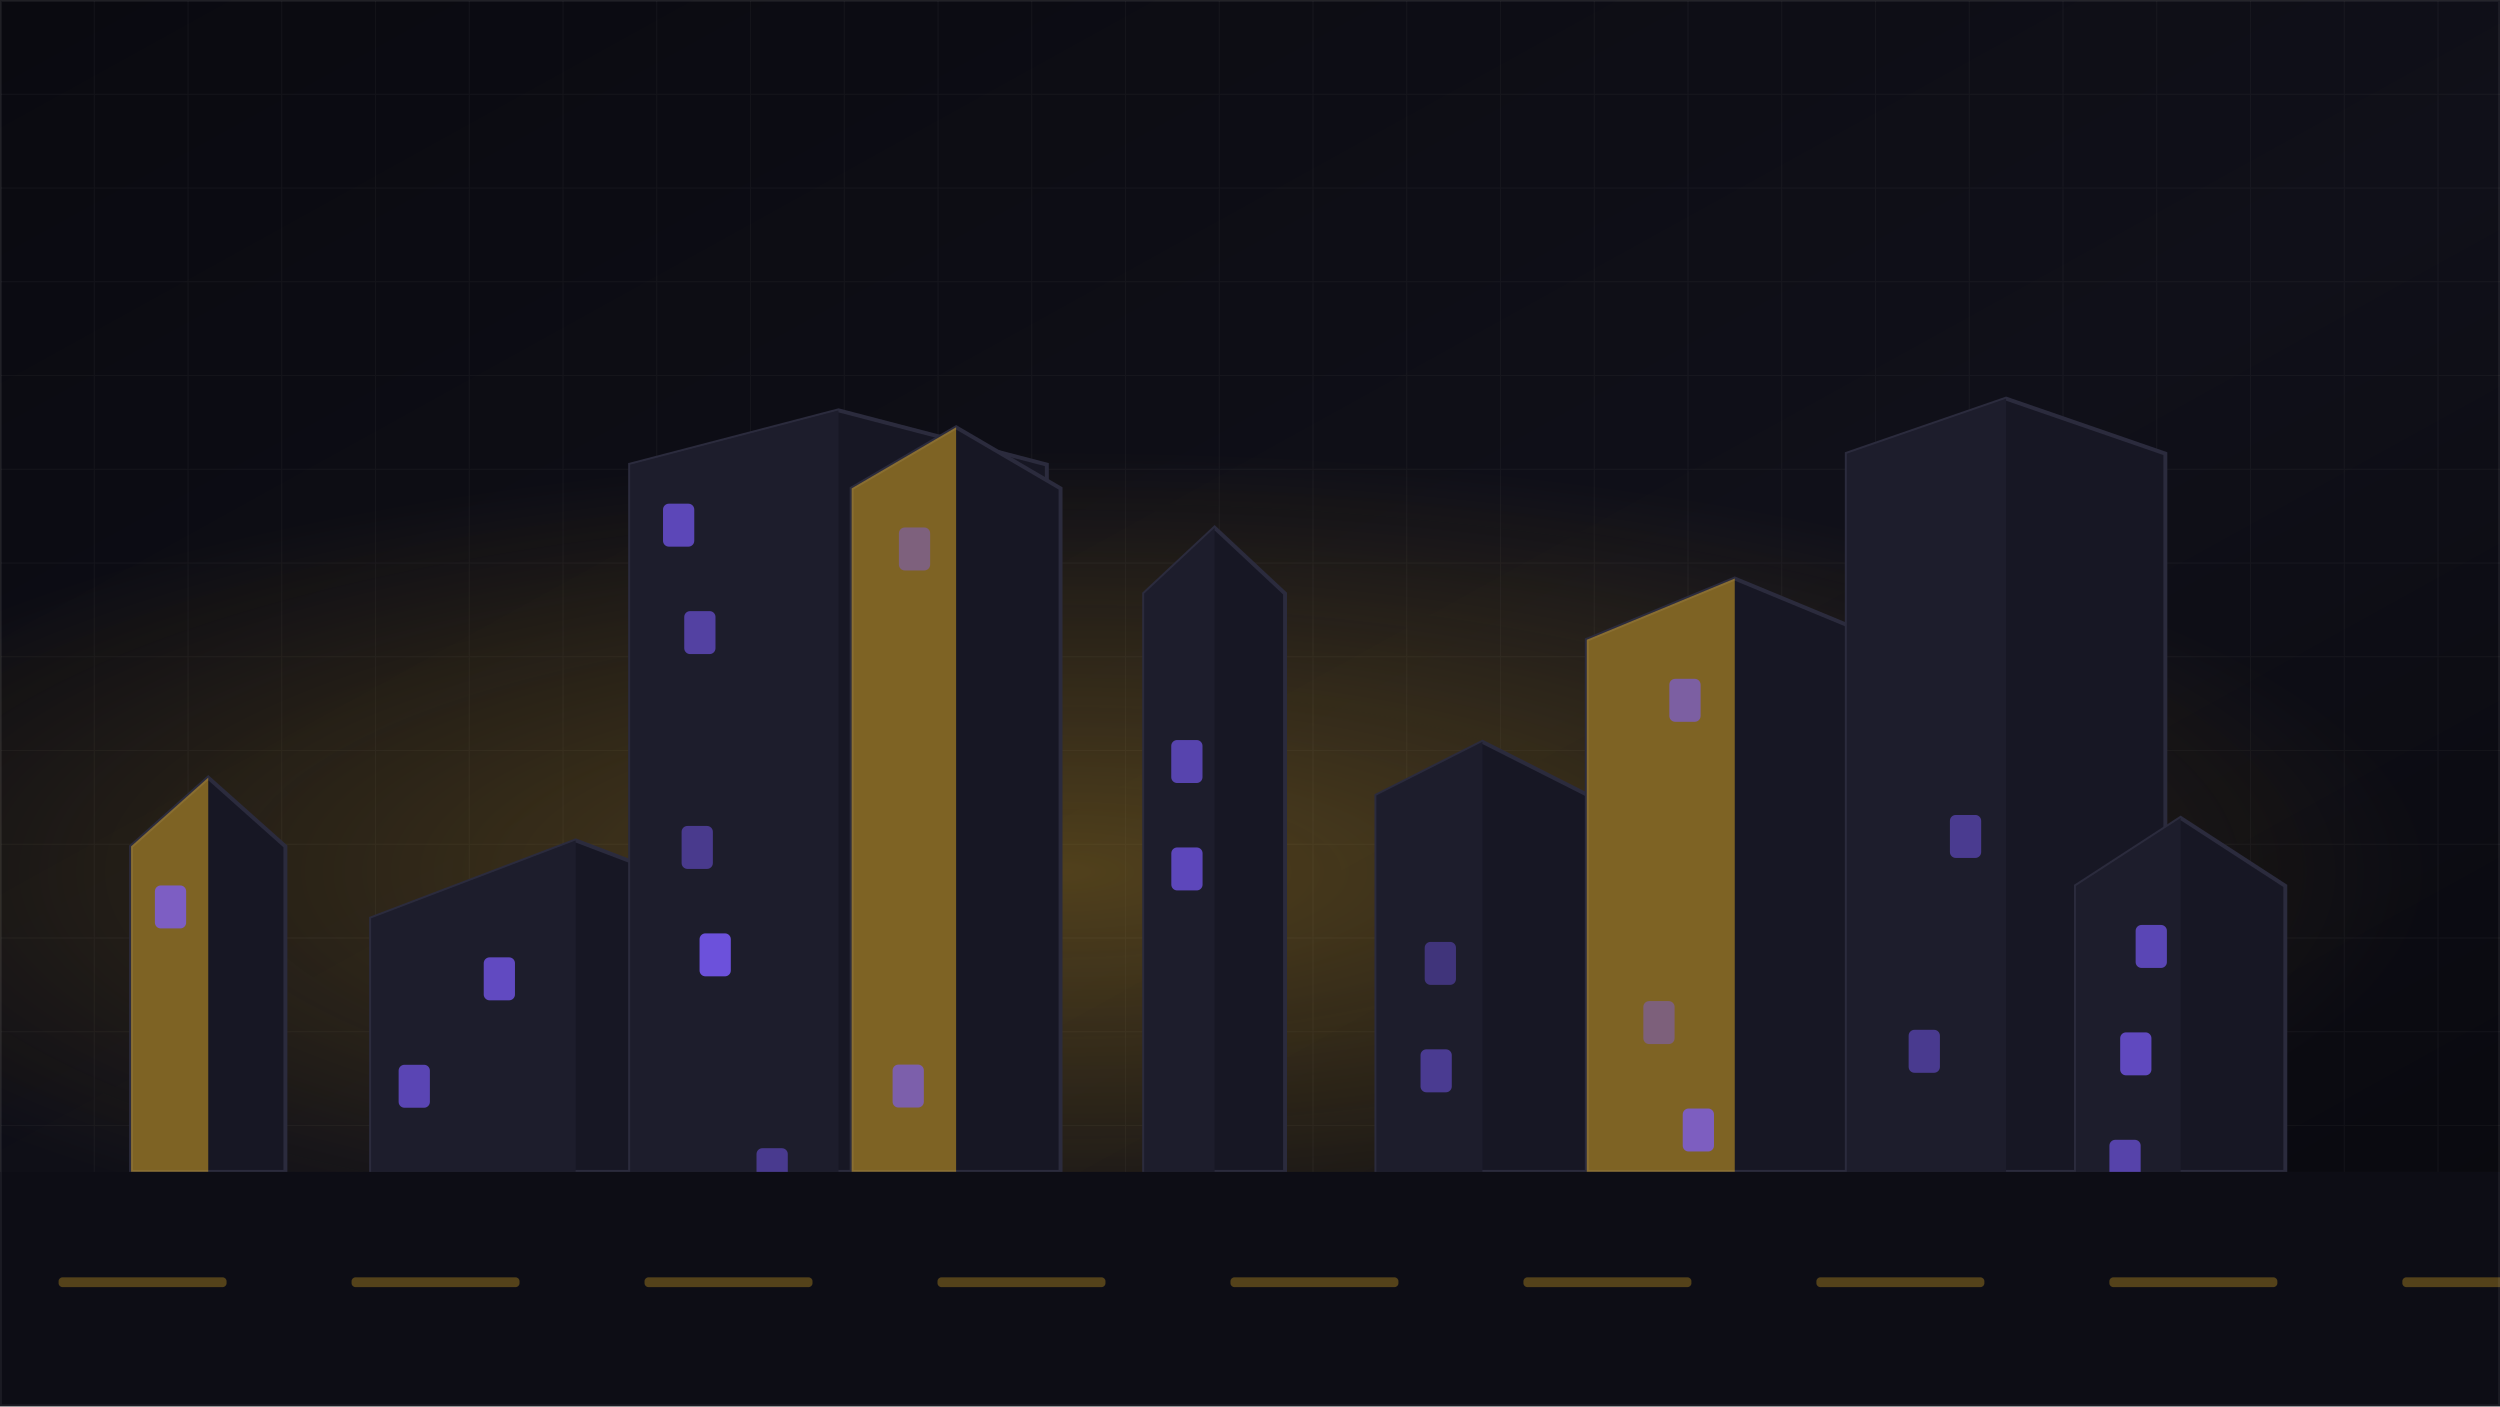
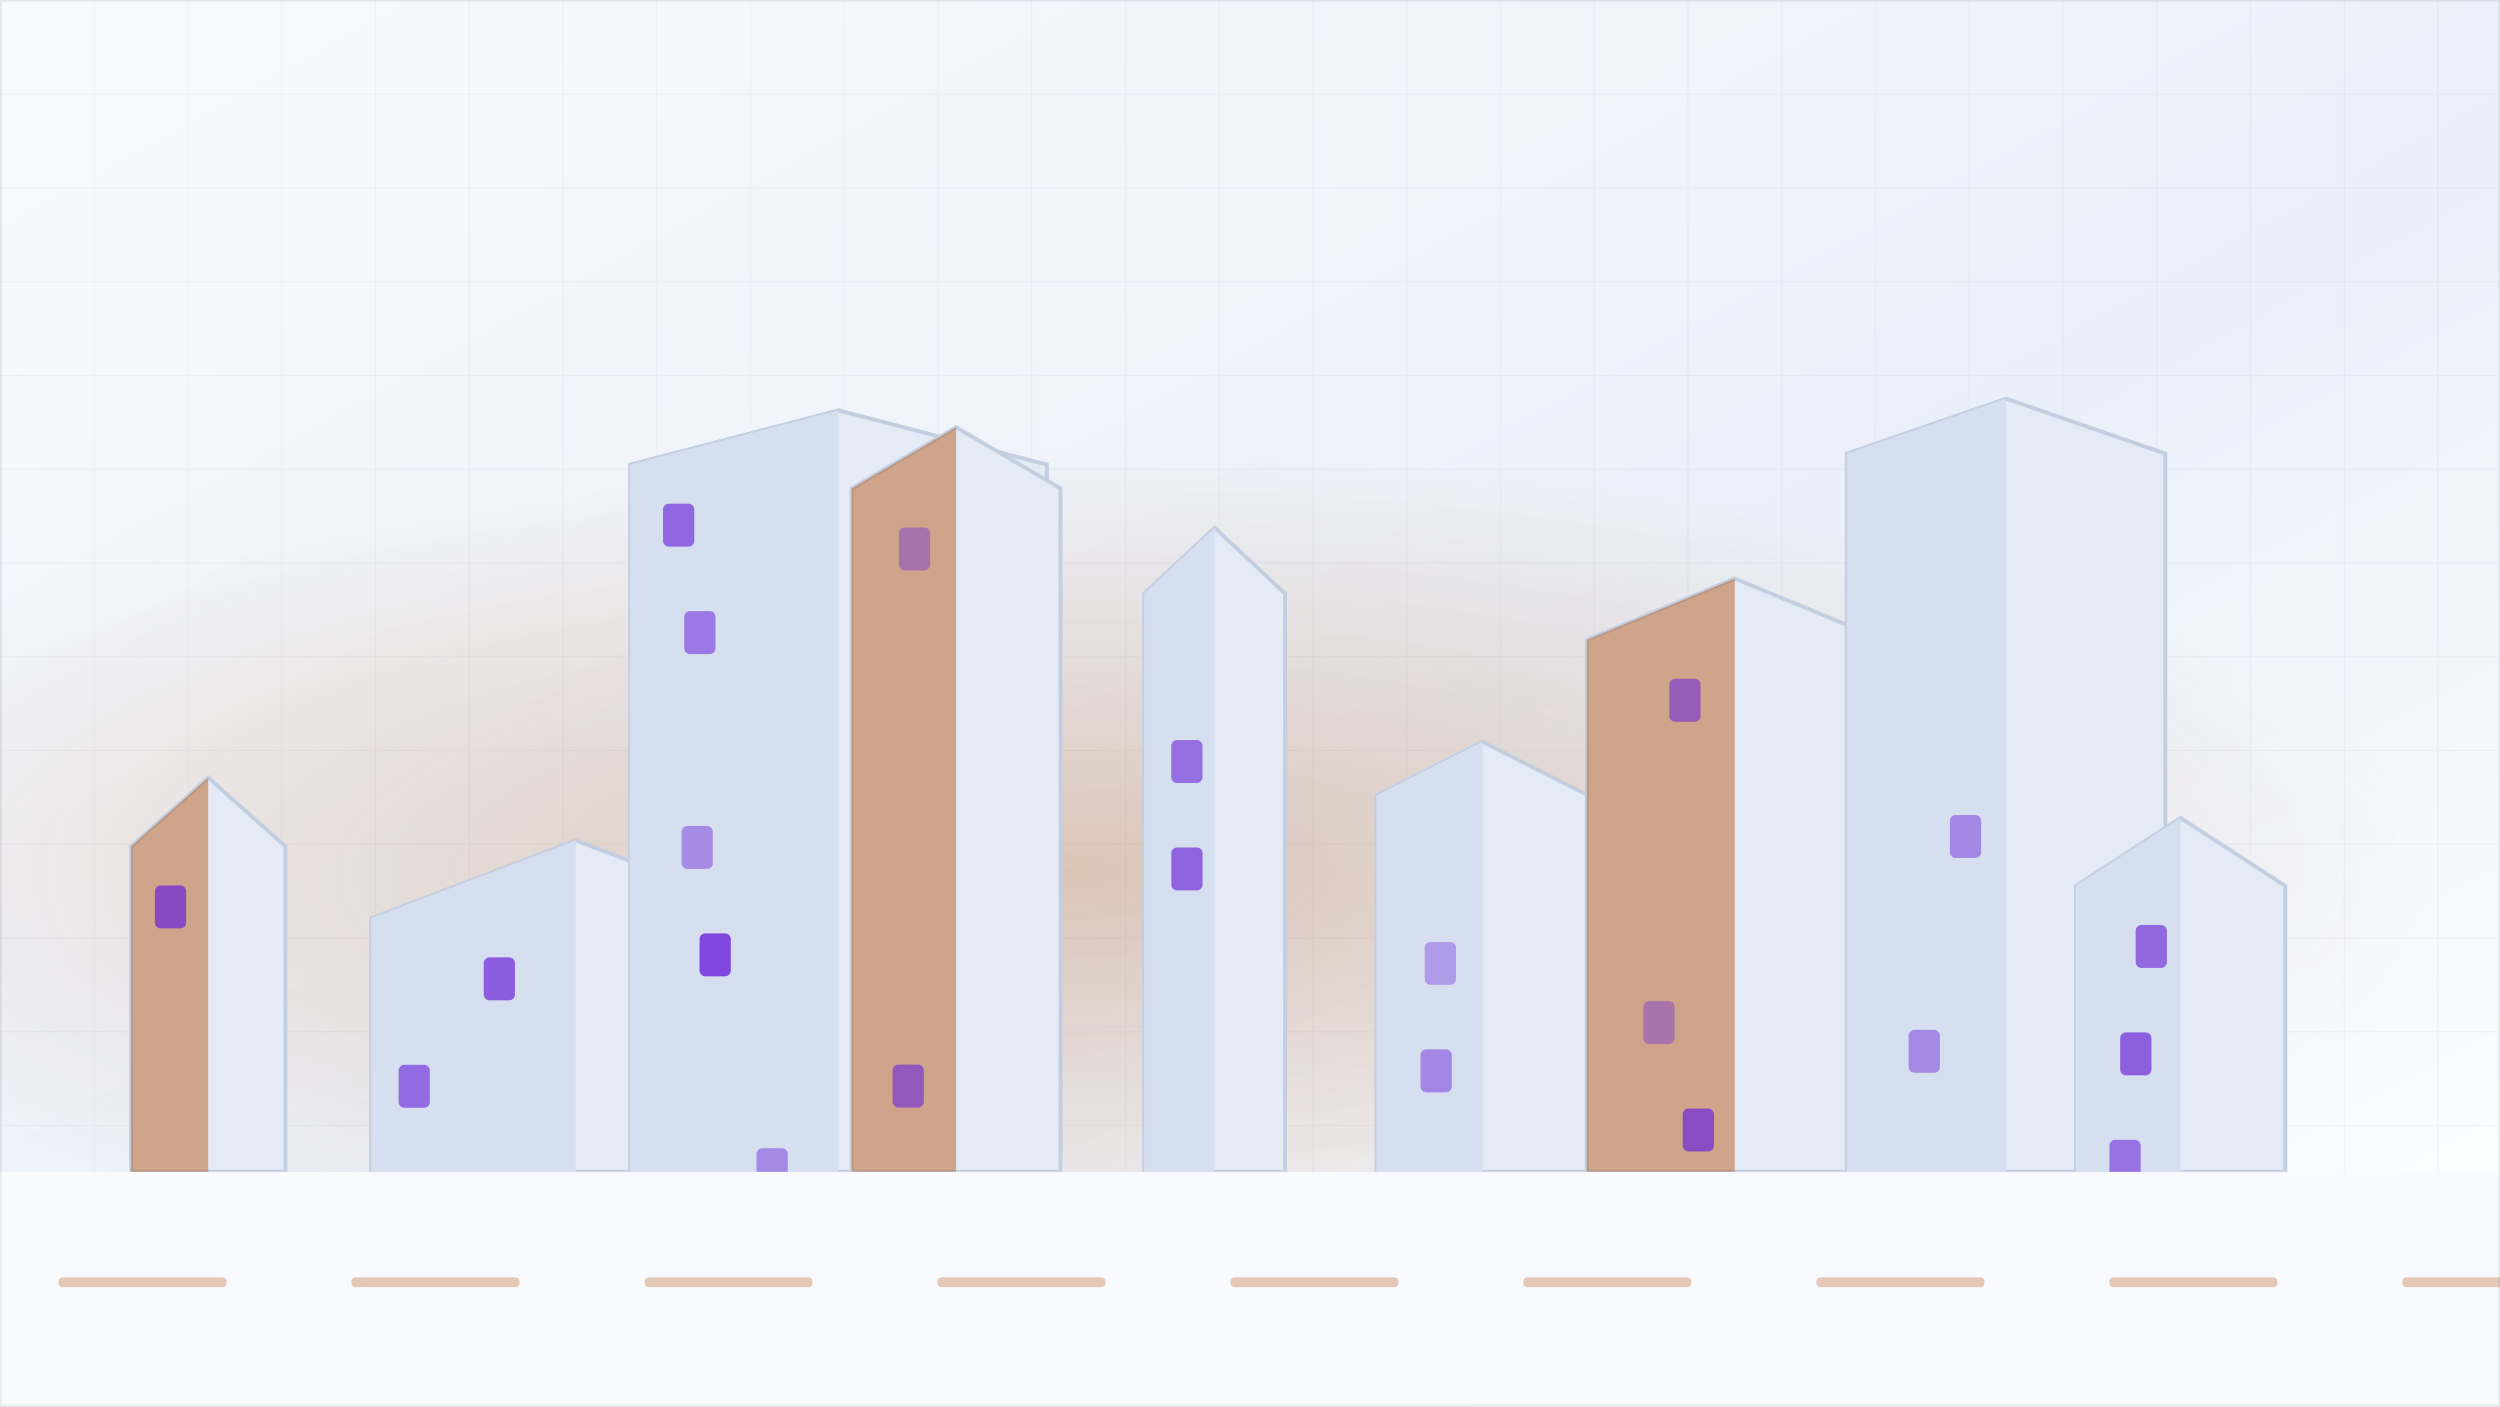
<svg xmlns="http://www.w3.org/2000/svg" viewBox="0 0 1280 720" width="1280" height="720" role="img" aria-label="modular-build-kit">
  <defs>
    <linearGradient id="bg" x1="0" y1="0" x2="1" y2="1">
-       <stop offset="0%" stop-color="#0a0a10" />
-       <stop offset="55%" stop-color="#101019" />
-       <stop offset="100%" stop-color="#08080d" />
+       <stop offset="0%" stop-color="#f8fafd" />
+       <stop offset="55%" stop-color="#eaf0fa" />
+       <stop offset="100%" stop-color="#ffffff" />
    </linearGradient>
    <linearGradient id="accent" x1="0" y1="0" x2="1" y2="1">
-       <stop offset="0%" stop-color="#FBBF24" />
-       <stop offset="100%" stop-color="#7C5CFF" />
+       <stop offset="0%" stop-color="#b45309" />
+       <stop offset="100%" stop-color="#6d28d9" />
    </linearGradient>
    <radialGradient id="glow">
-       <stop offset="0%" stop-color="#FBBF24" stop-opacity="0.5" />
-       <stop offset="100%" stop-color="#FBBF24" stop-opacity="0" />
+       <stop offset="0%" stop-color="#b45309" stop-opacity="0.5" />
+       <stop offset="100%" stop-color="#b45309" stop-opacity="0" />
    </radialGradient>
    <pattern id="grid" width="48" height="48" patternUnits="userSpaceOnUse">
-       <path d="M48 0H0V48" fill="none" stroke="#ffffff" stroke-opacity="0.035" stroke-width="1" />
+       <path d="M48 0H0V48" fill="none" stroke="#0b1b31" stroke-opacity="0.035" stroke-width="1" />
    </pattern>
  </defs>
  <rect width="1280" height="720" fill="url(#bg)" />
  <rect width="1280" height="720" fill="url(#grid)" />
  <ellipse cx="543.582" cy="446.4" rx="704" ry="216" fill="url(#glow)" opacity="0.55" />
  <g>
-     <path d="M67.107 433.355 L106.615 398.157 L146.123 433.355 L146.123 600 L67.107 600 Z" fill="#171724" stroke="#2b2b3d" stroke-width="2" />
-     <path d="M67.107 433.355 L106.615 398.157 L106.615 600 L67.107 600 Z" fill="#FBBF24" opacity="0.45" />
-     <rect x="79.308" y="453.355" width="16" height="22" rx="3" fill="#7C5CFF" opacity="0.725" />
+     <path d="M67.107 433.355 L106.615 398.157 L146.123 433.355 L146.123 600 L67.107 600 Z" fill="#e4eaf6" stroke="#c3cee1" stroke-width="2" />
+     <path d="M67.107 433.355 L106.615 398.157 L106.615 600 L67.107 600 Z" fill="#b45309" opacity="0.45" />
+     <rect x="79.308" y="453.355" width="16" height="22" rx="3" fill="#6d28d9" opacity="0.725" />
  </g>
  <g>
-     <path d="M190.004 470.166 L294.734 430.286 L399.464 470.166 L399.464 600 L190.004 600 Z" fill="#171724" stroke="#2b2b3d" stroke-width="2" />
-     <path d="M190.004 470.166 L294.734 430.286 L294.734 600 L190.004 600 Z" fill="#1d1d2c" opacity="1" />
-     <rect x="247.666" y="490.166" width="16" height="22" rx="3" fill="#7C5CFF" opacity="0.705" />
-     <rect x="204.098" y="545.166" width="16" height="22" rx="3" fill="#7C5CFF" opacity="0.643" />
-     <rect x="204.97" y="600.166" width="16" height="22" rx="3" fill="#7C5CFF" opacity="0.602" />
+     <path d="M190.004 470.166 L294.734 430.286 L399.464 470.166 L399.464 600 L190.004 600 Z" fill="#e4eaf6" stroke="#c3cee1" stroke-width="2" />
+     <path d="M190.004 470.166 L294.734 430.286 L294.734 600 L190.004 600 Z" fill="#d6dfef" opacity="1" />
+     <rect x="247.666" y="490.166" width="16" height="22" rx="3" fill="#6d28d9" opacity="0.705" />
+     <rect x="204.098" y="545.166" width="16" height="22" rx="3" fill="#6d28d9" opacity="0.643" />
+     <rect x="204.97" y="600.166" width="16" height="22" rx="3" fill="#6d28d9" opacity="0.602" />
  </g>
  <g>
-     <path d="M322.616 237.888 L429.301 210.094 L535.986 237.888 L535.986 600 L322.616 600 Z" fill="#171724" stroke="#2b2b3d" stroke-width="2" />
-     <path d="M322.616 237.888 L429.301 210.094 L429.301 600 L322.616 600 Z" fill="#1d1d2c" opacity="1" />
-     <rect x="339.463" y="257.888" width="16" height="22" rx="3" fill="#7C5CFF" opacity="0.664" />
-     <rect x="350.33" y="312.888" width="16" height="22" rx="3" fill="#7C5CFF" opacity="0.559" />
-     <rect x="348.983" y="422.888" width="16" height="22" rx="3" fill="#7C5CFF" opacity="0.458" />
-     <rect x="358.175" y="477.888" width="16" height="22" rx="3" fill="#7C5CFF" opacity="0.825" />
-     <rect x="387.34" y="587.888" width="16" height="22" rx="3" fill="#7C5CFF" opacity="0.47" />
+     <path d="M322.616 237.888 L429.301 210.094 L535.986 237.888 L535.986 600 L322.616 600 Z" fill="#e4eaf6" stroke="#c3cee1" stroke-width="2" />
+     <path d="M322.616 237.888 L429.301 210.094 L429.301 600 L322.616 600 Z" fill="#d6dfef" opacity="1" />
+     <rect x="339.463" y="257.888" width="16" height="22" rx="3" fill="#6d28d9" opacity="0.664" />
+     <rect x="350.33" y="312.888" width="16" height="22" rx="3" fill="#6d28d9" opacity="0.559" />
+     <rect x="348.983" y="422.888" width="16" height="22" rx="3" fill="#6d28d9" opacity="0.458" />
+     <rect x="358.175" y="477.888" width="16" height="22" rx="3" fill="#6d28d9" opacity="0.825" />
+     <rect x="387.34" y="587.888" width="16" height="22" rx="3" fill="#6d28d9" opacity="0.47" />
  </g>
  <g>
-     <path d="M436.047 250.069 L489.526 218.776 L543.006 250.069 L543.006 600 L436.047 600 Z" fill="#171724" stroke="#2b2b3d" stroke-width="2" />
-     <path d="M436.047 250.069 L489.526 218.776 L489.526 600 L436.047 600 Z" fill="#FBBF24" opacity="0.45" />
-     <rect x="460.238" y="270.069" width="16" height="22" rx="3" fill="#7C5CFF" opacity="0.408" />
-     <rect x="457.011" y="545.069" width="16" height="22" rx="3" fill="#7C5CFF" opacity="0.615" />
+     <path d="M436.047 250.069 L489.526 218.776 L543.006 250.069 L543.006 600 L436.047 600 Z" fill="#e4eaf6" stroke="#c3cee1" stroke-width="2" />
+     <path d="M436.047 250.069 L489.526 218.776 L489.526 600 L436.047 600 Z" fill="#b45309" opacity="0.45" />
+     <rect x="460.238" y="270.069" width="16" height="22" rx="3" fill="#6d28d9" opacity="0.408" />
+     <rect x="457.011" y="545.069" width="16" height="22" rx="3" fill="#6d28d9" opacity="0.615" />
  </g>
  <g>
-     <path d="M585.803 303.9 L621.875 270.188 L657.947 303.9 L657.947 600 L585.803 600 Z" fill="#171724" stroke="#2b2b3d" stroke-width="2" />
-     <path d="M585.803 303.9 L621.875 270.188 L621.875 600 L585.803 600 Z" fill="#1d1d2c" opacity="1" />
-     <rect x="599.678" y="378.9" width="16" height="22" rx="3" fill="#7C5CFF" opacity="0.616" />
-     <rect x="599.717" y="433.9" width="16" height="22" rx="3" fill="#7C5CFF" opacity="0.679" />
+     <path d="M585.803 303.9 L621.875 270.188 L657.947 303.9 L657.947 600 L585.803 600 Z" fill="#e4eaf6" stroke="#c3cee1" stroke-width="2" />
+     <path d="M585.803 303.9 L621.875 270.188 L621.875 600 L585.803 600 Z" fill="#d6dfef" opacity="1" />
+     <rect x="599.678" y="378.9" width="16" height="22" rx="3" fill="#6d28d9" opacity="0.616" />
+     <rect x="599.717" y="433.9" width="16" height="22" rx="3" fill="#6d28d9" opacity="0.679" />
  </g>
  <g>
-     <path d="M704.716 407.258 L759 379.815 L813.284 407.258 L813.284 600 L704.716 600 Z" fill="#171724" stroke="#2b2b3d" stroke-width="2" />
-     <path d="M704.716 407.258 L759 379.815 L759 600 L704.716 600 Z" fill="#1d1d2c" opacity="1" />
-     <rect x="729.449" y="482.258" width="16" height="22" rx="3" fill="#7C5CFF" opacity="0.372" />
-     <rect x="727.308" y="537.258" width="16" height="22" rx="3" fill="#7C5CFF" opacity="0.478" />
+     <path d="M704.716 407.258 L759 379.815 L813.284 407.258 L813.284 600 L704.716 600 Z" fill="#e4eaf6" stroke="#c3cee1" stroke-width="2" />
+     <path d="M704.716 407.258 L759 379.815 L759 600 L704.716 600 Z" fill="#d6dfef" opacity="1" />
+     <rect x="729.449" y="482.258" width="16" height="22" rx="3" fill="#6d28d9" opacity="0.372" />
+     <rect x="727.308" y="537.258" width="16" height="22" rx="3" fill="#6d28d9" opacity="0.478" />
  </g>
  <g>
-     <path d="M812.431 327.56 L888.194 296.215 L963.956 327.56 L963.956 600 L812.431 600 Z" fill="#171724" stroke="#2b2b3d" stroke-width="2" />
-     <path d="M812.431 327.56 L888.194 296.215 L888.194 600 L812.431 600 Z" fill="#FBBF24" opacity="0.45" />
-     <rect x="854.705" y="347.56" width="16" height="22" rx="3" fill="#7C5CFF" opacity="0.576" />
-     <rect x="841.388" y="512.56" width="16" height="22" rx="3" fill="#7C5CFF" opacity="0.397" />
-     <rect x="861.561" y="567.56" width="16" height="22" rx="3" fill="#7C5CFF" opacity="0.711" />
+     <path d="M812.431 327.56 L888.194 296.215 L963.956 327.56 L963.956 600 L812.431 600 Z" fill="#e4eaf6" stroke="#c3cee1" stroke-width="2" />
+     <path d="M812.431 327.56 L888.194 296.215 L888.194 600 L812.431 600 Z" fill="#b45309" opacity="0.45" />
+     <rect x="854.705" y="347.56" width="16" height="22" rx="3" fill="#6d28d9" opacity="0.576" />
+     <rect x="841.388" y="512.56" width="16" height="22" rx="3" fill="#6d28d9" opacity="0.397" />
+     <rect x="861.561" y="567.56" width="16" height="22" rx="3" fill="#6d28d9" opacity="0.711" />
  </g>
  <g>
-     <path d="M945.561 232.263 L1027.109 204.096 L1108.656 232.263 L1108.656 600 L945.561 600 Z" fill="#171724" stroke="#2b2b3d" stroke-width="2" />
-     <path d="M945.561 232.263 L1027.109 204.096 L1027.109 600 L945.561 600 Z" fill="#1d1d2c" opacity="1" />
-     <rect x="998.358" y="417.263" width="16" height="22" rx="3" fill="#7C5CFF" opacity="0.475" />
-     <rect x="977.227" y="527.263" width="16" height="22" rx="3" fill="#7C5CFF" opacity="0.469" />
+     <path d="M945.561 232.263 L1027.109 204.096 L1108.656 232.263 L1108.656 600 L945.561 600 Z" fill="#e4eaf6" stroke="#c3cee1" stroke-width="2" />
+     <path d="M945.561 232.263 L1027.109 204.096 L1027.109 600 L945.561 600 Z" fill="#d6dfef" opacity="1" />
+     <rect x="998.358" y="417.263" width="16" height="22" rx="3" fill="#6d28d9" opacity="0.475" />
+     <rect x="977.227" y="527.263" width="16" height="22" rx="3" fill="#6d28d9" opacity="0.469" />
  </g>
  <g>
-     <path d="M1062.876 453.581 L1116.476 418.778 L1170.075 453.581 L1170.075 600 L1062.876 600 Z" fill="#171724" stroke="#2b2b3d" stroke-width="2" />
-     <path d="M1062.876 453.581 L1116.476 418.778 L1116.476 600 L1062.876 600 Z" fill="#1d1d2c" opacity="1" />
-     <rect x="1093.449" y="473.581" width="16" height="22" rx="3" fill="#7C5CFF" opacity="0.645" />
-     <rect x="1085.529" y="528.581" width="16" height="22" rx="3" fill="#7C5CFF" opacity="0.697" />
-     <rect x="1080.024" y="583.581" width="16" height="22" rx="3" fill="#7C5CFF" opacity="0.595" />
+     <path d="M1062.876 453.581 L1116.476 418.778 L1170.075 453.581 L1170.075 600 L1062.876 600 Z" fill="#e4eaf6" stroke="#c3cee1" stroke-width="2" />
+     <path d="M1062.876 453.581 L1116.476 418.778 L1116.476 600 L1062.876 600 Z" fill="#d6dfef" opacity="1" />
+     <rect x="1093.449" y="473.581" width="16" height="22" rx="3" fill="#6d28d9" opacity="0.645" />
+     <rect x="1085.529" y="528.581" width="16" height="22" rx="3" fill="#6d28d9" opacity="0.697" />
+     <rect x="1080.024" y="583.581" width="16" height="22" rx="3" fill="#6d28d9" opacity="0.595" />
  </g>
-   <path d="M0 600 L1280 600 L1280 720 L0 720 Z" fill="#0d0d15" />
-   <rect x="30" y="654" width="86" height="5" rx="2" fill="#FBBF24" opacity="0.3" />
-   <rect x="180" y="654" width="86" height="5" rx="2" fill="#FBBF24" opacity="0.3" />
-   <rect x="330" y="654" width="86" height="5" rx="2" fill="#FBBF24" opacity="0.3" />
-   <rect x="480" y="654" width="86" height="5" rx="2" fill="#FBBF24" opacity="0.3" />
-   <rect x="630" y="654" width="86" height="5" rx="2" fill="#FBBF24" opacity="0.3" />
-   <rect x="780" y="654" width="86" height="5" rx="2" fill="#FBBF24" opacity="0.3" />
-   <rect x="930" y="654" width="86" height="5" rx="2" fill="#FBBF24" opacity="0.3" />
-   <rect x="1080" y="654" width="86" height="5" rx="2" fill="#FBBF24" opacity="0.3" />
-   <rect x="1230" y="654" width="86" height="5" rx="2" fill="#FBBF24" opacity="0.3" />
-   <rect width="1280" height="720" fill="none" stroke="#ffffff" stroke-opacity="0.06" stroke-width="2" />
+   <path d="M0 600 L1280 600 L1280 720 L0 720 Z" fill="#f8fafd" />
+   <rect x="30" y="654" width="86" height="5" rx="2" fill="#b45309" opacity="0.3" />
+   <rect x="180" y="654" width="86" height="5" rx="2" fill="#b45309" opacity="0.3" />
+   <rect x="330" y="654" width="86" height="5" rx="2" fill="#b45309" opacity="0.3" />
+   <rect x="480" y="654" width="86" height="5" rx="2" fill="#b45309" opacity="0.3" />
+   <rect x="630" y="654" width="86" height="5" rx="2" fill="#b45309" opacity="0.3" />
+   <rect x="780" y="654" width="86" height="5" rx="2" fill="#b45309" opacity="0.3" />
+   <rect x="930" y="654" width="86" height="5" rx="2" fill="#b45309" opacity="0.3" />
+   <rect x="1080" y="654" width="86" height="5" rx="2" fill="#b45309" opacity="0.3" />
+   <rect x="1230" y="654" width="86" height="5" rx="2" fill="#b45309" opacity="0.3" />
+   <rect width="1280" height="720" fill="none" stroke="#0b1b31" stroke-opacity="0.06" stroke-width="2" />
</svg>
